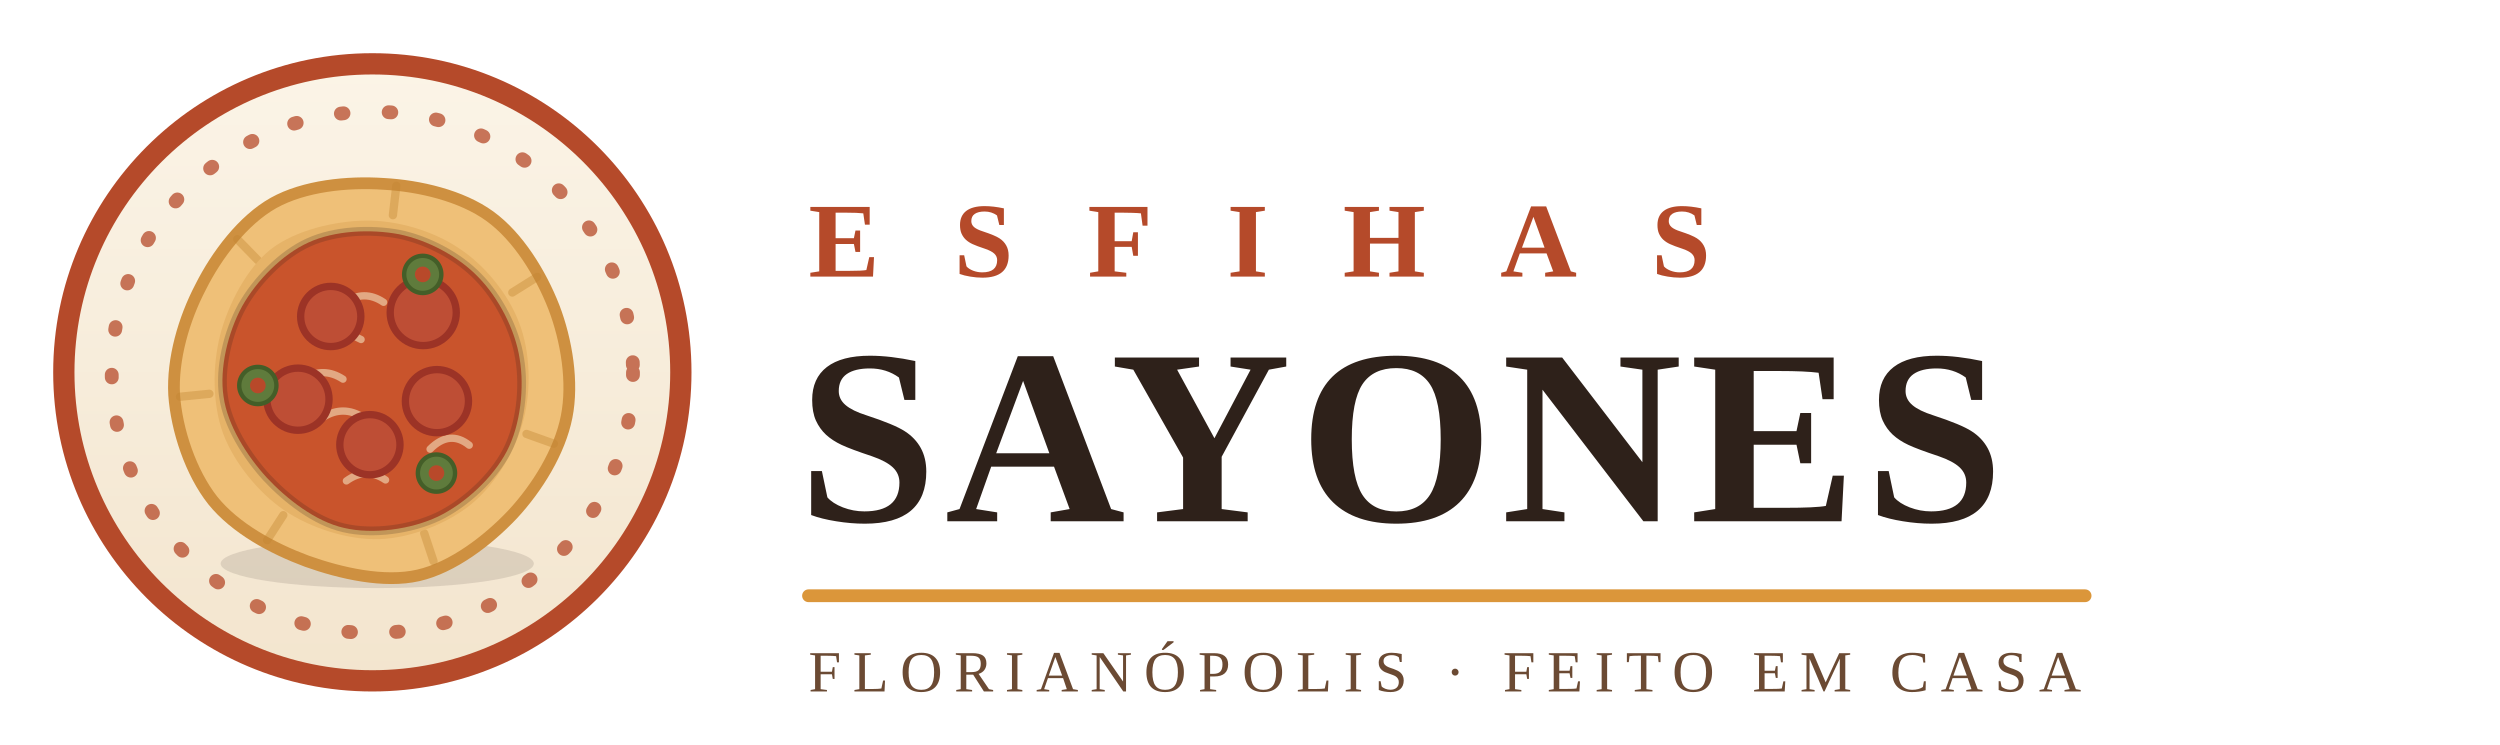
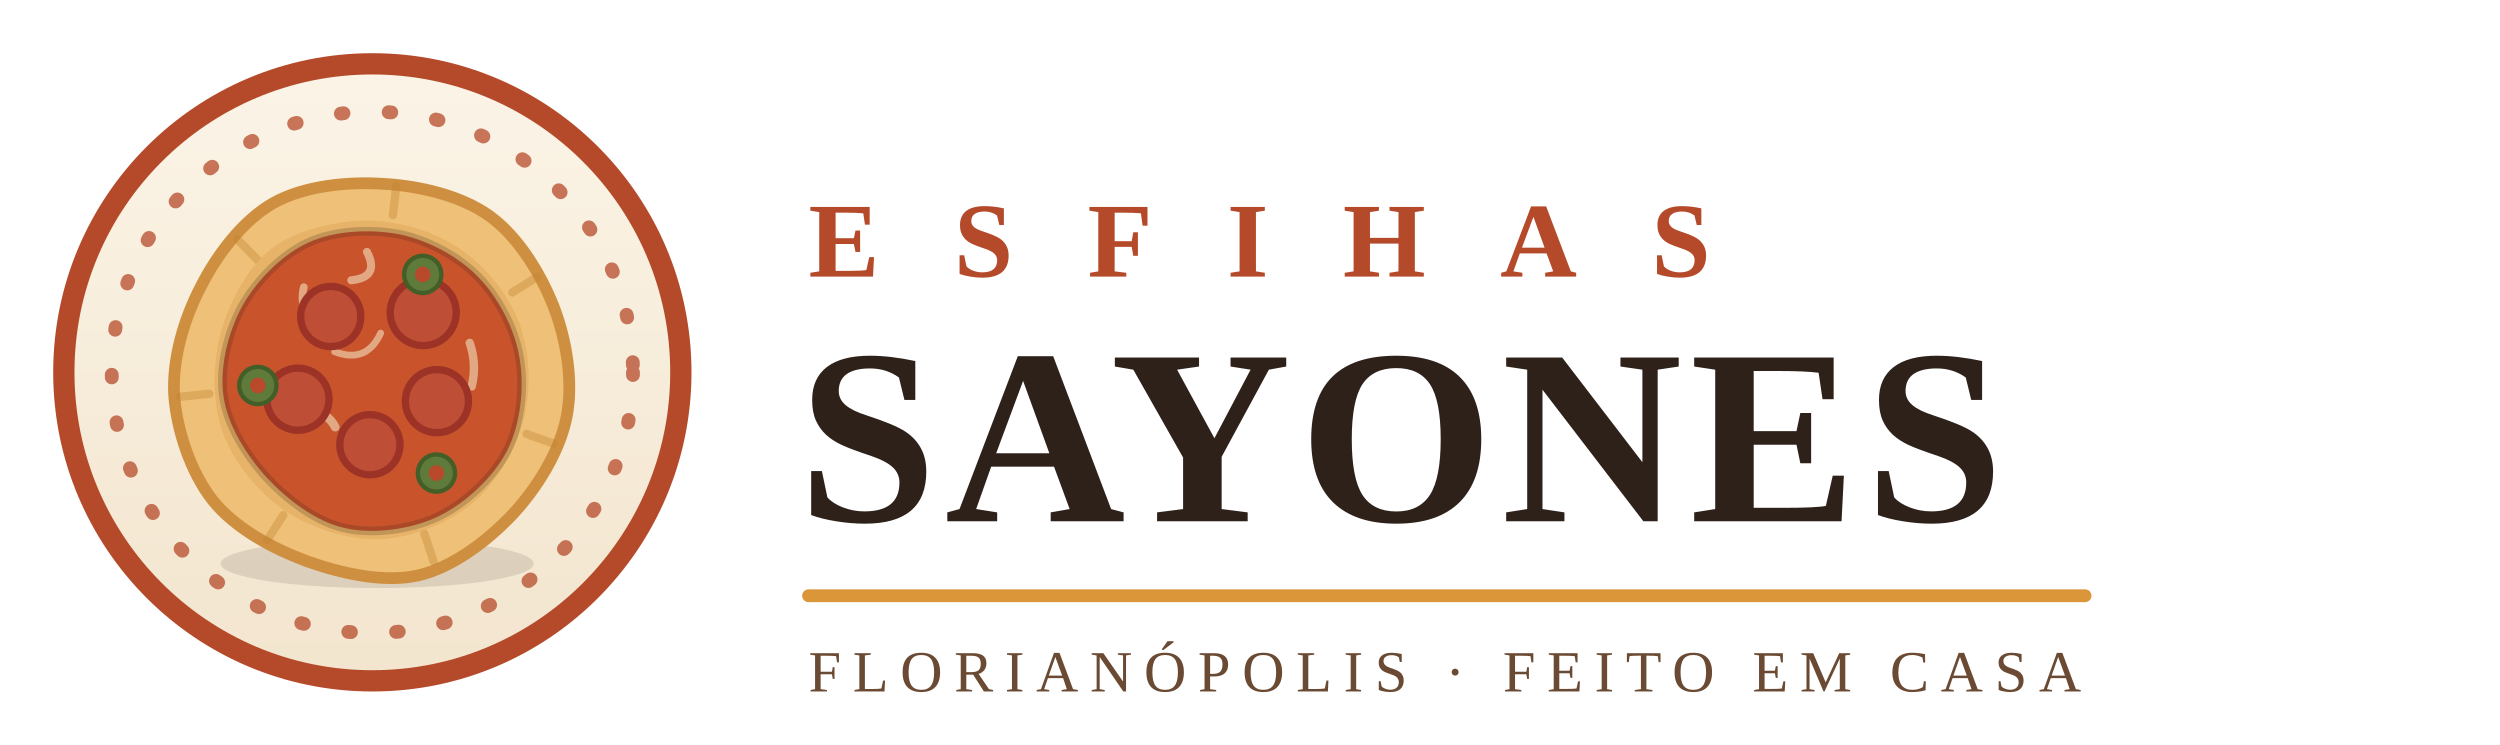
<svg xmlns="http://www.w3.org/2000/svg" viewBox="0 0 470 140" width="470" height="140" role="img" aria-label="Esfihas Sayones">
  <defs>
    <linearGradient id="casca" x1="0" y1="0" x2="0" y2="1">
      <stop offset="0" stop-color="#FBF4E7" />
      <stop offset="1" stop-color="#F3E5CE" />
    </linearGradient>
  </defs>
  <circle cx="70" cy="70" r="58" fill="url(#casca)" stroke="#B54A2A" stroke-width="4" />
  <circle cx="70" cy="70" r="49" fill="none" stroke="#B54A2A" stroke-width="2.6" stroke-linecap="round" stroke-dasharray="0.5 8.5" opacity="0.75" />
  <g transform="translate(70 71) scale(0.92) translate(-50 -51)">
    <ellipse cx="51" cy="89" rx="32" ry="5" fill="rgba(46,33,26,.12)" />
    <path d="M89.7 59.0C88.3 66.1 83.7 73.5 78.7 78.9C73.6 84.3 66.4 89.8 59.4 91.4C52.4 93.0 43.6 91.0 36.6 88.5C29.6 85.9 22.0 81.8 17.4 76.1C12.9 70.4 10.0 61.7 9.5 54.5C9.1 47.2 11.5 39.0 14.9 32.5C18.2 25.9 23.6 18.8 29.8 15.3C36.1 11.8 44.9 10.9 52.3 11.4C59.6 11.8 68.2 13.8 74.0 18.0C79.8 22.2 84.4 29.7 87.1 36.6C89.7 43.4 91.1 52.0 89.7 59.0Z" fill="#EFC078" />
    <path d="M89.7 59.0C88.3 66.1 83.7 73.5 78.7 78.9C73.6 84.3 66.4 89.8 59.4 91.4C52.4 93.0 43.6 91.0 36.6 88.5C29.6 85.9 22.0 81.8 17.4 76.1C12.9 70.4 10.0 61.7 9.5 54.5C9.1 47.2 11.5 39.0 14.9 32.5C18.2 25.9 23.6 18.8 29.8 15.3C36.1 11.8 44.9 10.9 52.3 11.4C59.6 11.8 68.2 13.8 74.0 18.0C79.8 22.2 84.4 29.7 87.1 36.6C89.7 43.4 91.1 52.0 89.7 59.0Z" fill="none" stroke="#CE9040" stroke-width="2.4" stroke-linejoin="round" />
    <g stroke="#C1832F" stroke-width="1.7" stroke-linecap="round" opacity=".38">
      <path d="M81.5 62.5 L87.1 64.5" />
      <path d="M60.6 82.8 L62.5 88.5" />
      <path d="M31.8 79.1 L28.5 84.2" />
      <path d="M16.7 54.3 L10.7 54.9" />
      <path d="M26.6 27.0 L22.4 22.7" />
      <path d="M54.2 17.8 L54.9 11.8" />
      <path d="M78.6 33.6 L83.7 30.4" />
    </g>
    <path d="M70.4 76.7C65.5 80.8 57.8 83.8 51.4 84.0C45.0 84.2 37.3 81.7 32.0 78.1C26.7 74.5 21.7 68.3 19.5 62.4C17.3 56.4 17.3 48.6 18.9 42.3C20.5 36.1 24.3 28.7 29.2 24.8C34.2 20.9 42.2 19.0 48.6 18.9C55.0 18.8 62.4 21.0 67.6 24.5C72.9 27.9 77.8 33.9 80.0 39.8C82.3 45.7 82.5 53.5 80.9 59.6C79.3 65.8 75.3 72.6 70.4 76.7Z" fill="#E6B368" />
    <path d="M77.5 66.0C74.7 71.4 69.0 76.7 63.4 79.4C57.9 82.0 50.1 83.1 44.2 81.7C38.4 80.4 32.5 75.8 28.4 71.4C24.3 66.9 20.4 60.7 19.6 54.9C18.7 49.1 20.5 41.7 23.4 36.4C26.3 31.2 31.6 25.8 36.9 23.4C42.3 20.9 49.7 20.6 55.5 21.7C61.3 22.9 67.6 26.2 71.7 30.5C75.8 34.7 79.2 41.2 80.1 47.1C81.1 53.0 80.3 60.6 77.5 66.0Z" fill="#C9542C" />
    <path d="M77.5 66.0C74.7 71.4 69.0 76.7 63.4 79.4C57.9 82.0 50.1 83.1 44.2 81.7C38.4 80.4 32.5 75.8 28.4 71.4C24.3 66.9 20.4 60.7 19.6 54.9C18.7 49.1 20.5 41.7 23.4 36.4C26.3 31.2 31.6 25.8 36.9 23.4C42.3 20.9 49.7 20.6 55.5 21.7C61.3 22.9 67.6 26.2 71.7 30.5C75.8 34.7 79.2 41.2 80.1 47.1C81.1 53.0 80.3 60.6 77.5 66.0Z" fill="none" stroke="rgba(46,33,26,.2)" stroke-width="1.8" />
-     <g stroke="#F3DFBC" stroke-width="1.5" stroke-linecap="round" fill="none" opacity=".6">
-       <path d="M40.1 59.0 q4.0 -2.4 8.0 0.1" />
-       <path d="M44.3 35.7 q4.0 -2.8 8.0 -0.1" />
-       <path d="M61.8 65.6 q4.0 -4.0 8.0 -0.8" />
-       <path d="M36.0 51.2 q4.0 -2.5 8.0 0.1" />
-       <path d="M57.2 40.3 q4.0 -2.6 8.0 -0.0" />
-       <path d="M44.7 72.1 q4.0 -2.9 8.0 -0.2" />
-       <path d="M39.7 42.6 q4.0 -1.6 8.0 0.6" />
+     <g stroke="#F3DFBC" stroke-linecap="round" fill="none" opacity=".6">
+       <path d="M30.5 58.3 Q34.8 54.9 30.8 51.1" stroke-width="1.57" />
+       <path d="M38.1 39.6 Q34.9 36.7 36.0 32.5" stroke-width="1.56" />
+       <path d="M45.7 31.1 Q51.6 30.5 48.9 25.3" stroke-width="1.64" />
+       <path d="M70.3 52.8 Q71.4 48.3 69.9 43.9" stroke-width="1.71" />
+       <path d="M42.4 61.1 Q40.5 57.4 36.4 58.4" stroke-width="1.79" />
+       <path d="M49.8 69.5 Q53.9 68.3 53.0 64.1" stroke-width="1.33" />
+       <path d="M51.7 41.9 Q48.8 48.2 42.3 45.7" stroke-width="1.39" />
+       <path d="M64.4 34.2 Q65.8 38.4 63.0 41.9" stroke-width="1.59" />
    </g>
    <g>
      <g>
        <circle cx="63.2" cy="55.8" r="7.2" fill="#9C3326" />
        <circle cx="63.2" cy="55.8" r="5.7" fill="#BE4E35" />
      </g>
      <g>
        <circle cx="49.5" cy="64.7" r="6.9" fill="#9C3326" />
        <circle cx="49.5" cy="64.7" r="5.4" fill="#BE4E35" />
      </g>
      <g>
        <circle cx="34.8" cy="55.4" r="7.1" fill="#9C3326" />
        <circle cx="34.8" cy="55.4" r="5.6" fill="#BE4E35" />
      </g>
      <g>
        <circle cx="41.5" cy="38.5" r="6.9" fill="#9C3326" />
        <circle cx="41.5" cy="38.5" r="5.4" fill="#BE4E35" />
      </g>
      <g>
        <circle cx="60.4" cy="37.7" r="7.5" fill="#9C3326" />
        <circle cx="60.4" cy="37.7" r="6.0" fill="#BE4E35" />
      </g>
    </g>
    <g>
      <g>
        <circle cx="63.1" cy="70.5" r="3.8" fill="#5F7B3C" />
        <circle cx="63.1" cy="70.5" r="3.8" fill="none" stroke="#445E28" stroke-width=".9" />
        <circle cx="63.1" cy="70.5" r="1.6" fill="#B8492A" />
      </g>
      <g>
        <circle cx="26.6" cy="52.6" r="3.8" fill="#5F7B3C" />
        <circle cx="26.6" cy="52.6" r="3.8" fill="none" stroke="#445E28" stroke-width=".9" />
        <circle cx="26.6" cy="52.6" r="1.6" fill="#B8492A" />
      </g>
      <g>
        <circle cx="60.3" cy="29.9" r="3.8" fill="#5F7B3C" />
        <circle cx="60.3" cy="29.9" r="3.8" fill="none" stroke="#445E28" stroke-width=".9" />
        <circle cx="60.3" cy="29.9" r="1.6" fill="#B8492A" />
      </g>
    </g>
  </g>
  <text x="152" y="52" font-family="Georgia, 'Times New Roman', serif" font-size="20" font-weight="600" letter-spacing="14" fill="#B54A2A">ESFIHAS</text>
  <text x="150" y="98" font-family="Georgia, 'Times New Roman', serif" font-size="47" font-weight="700" letter-spacing="1.5" fill="#2E211A">SAYONES</text>
  <line x1="152" y1="112" x2="392" y2="112" stroke="#DB963A" stroke-width="2.4" stroke-linecap="round" />
  <text x="152" y="130" font-family="Georgia, 'Times New Roman', serif" font-size="11" letter-spacing="2.2" fill="#6B4A33">FLORIANÓPOLIS · FEITO EM CASA</text>
</svg>
